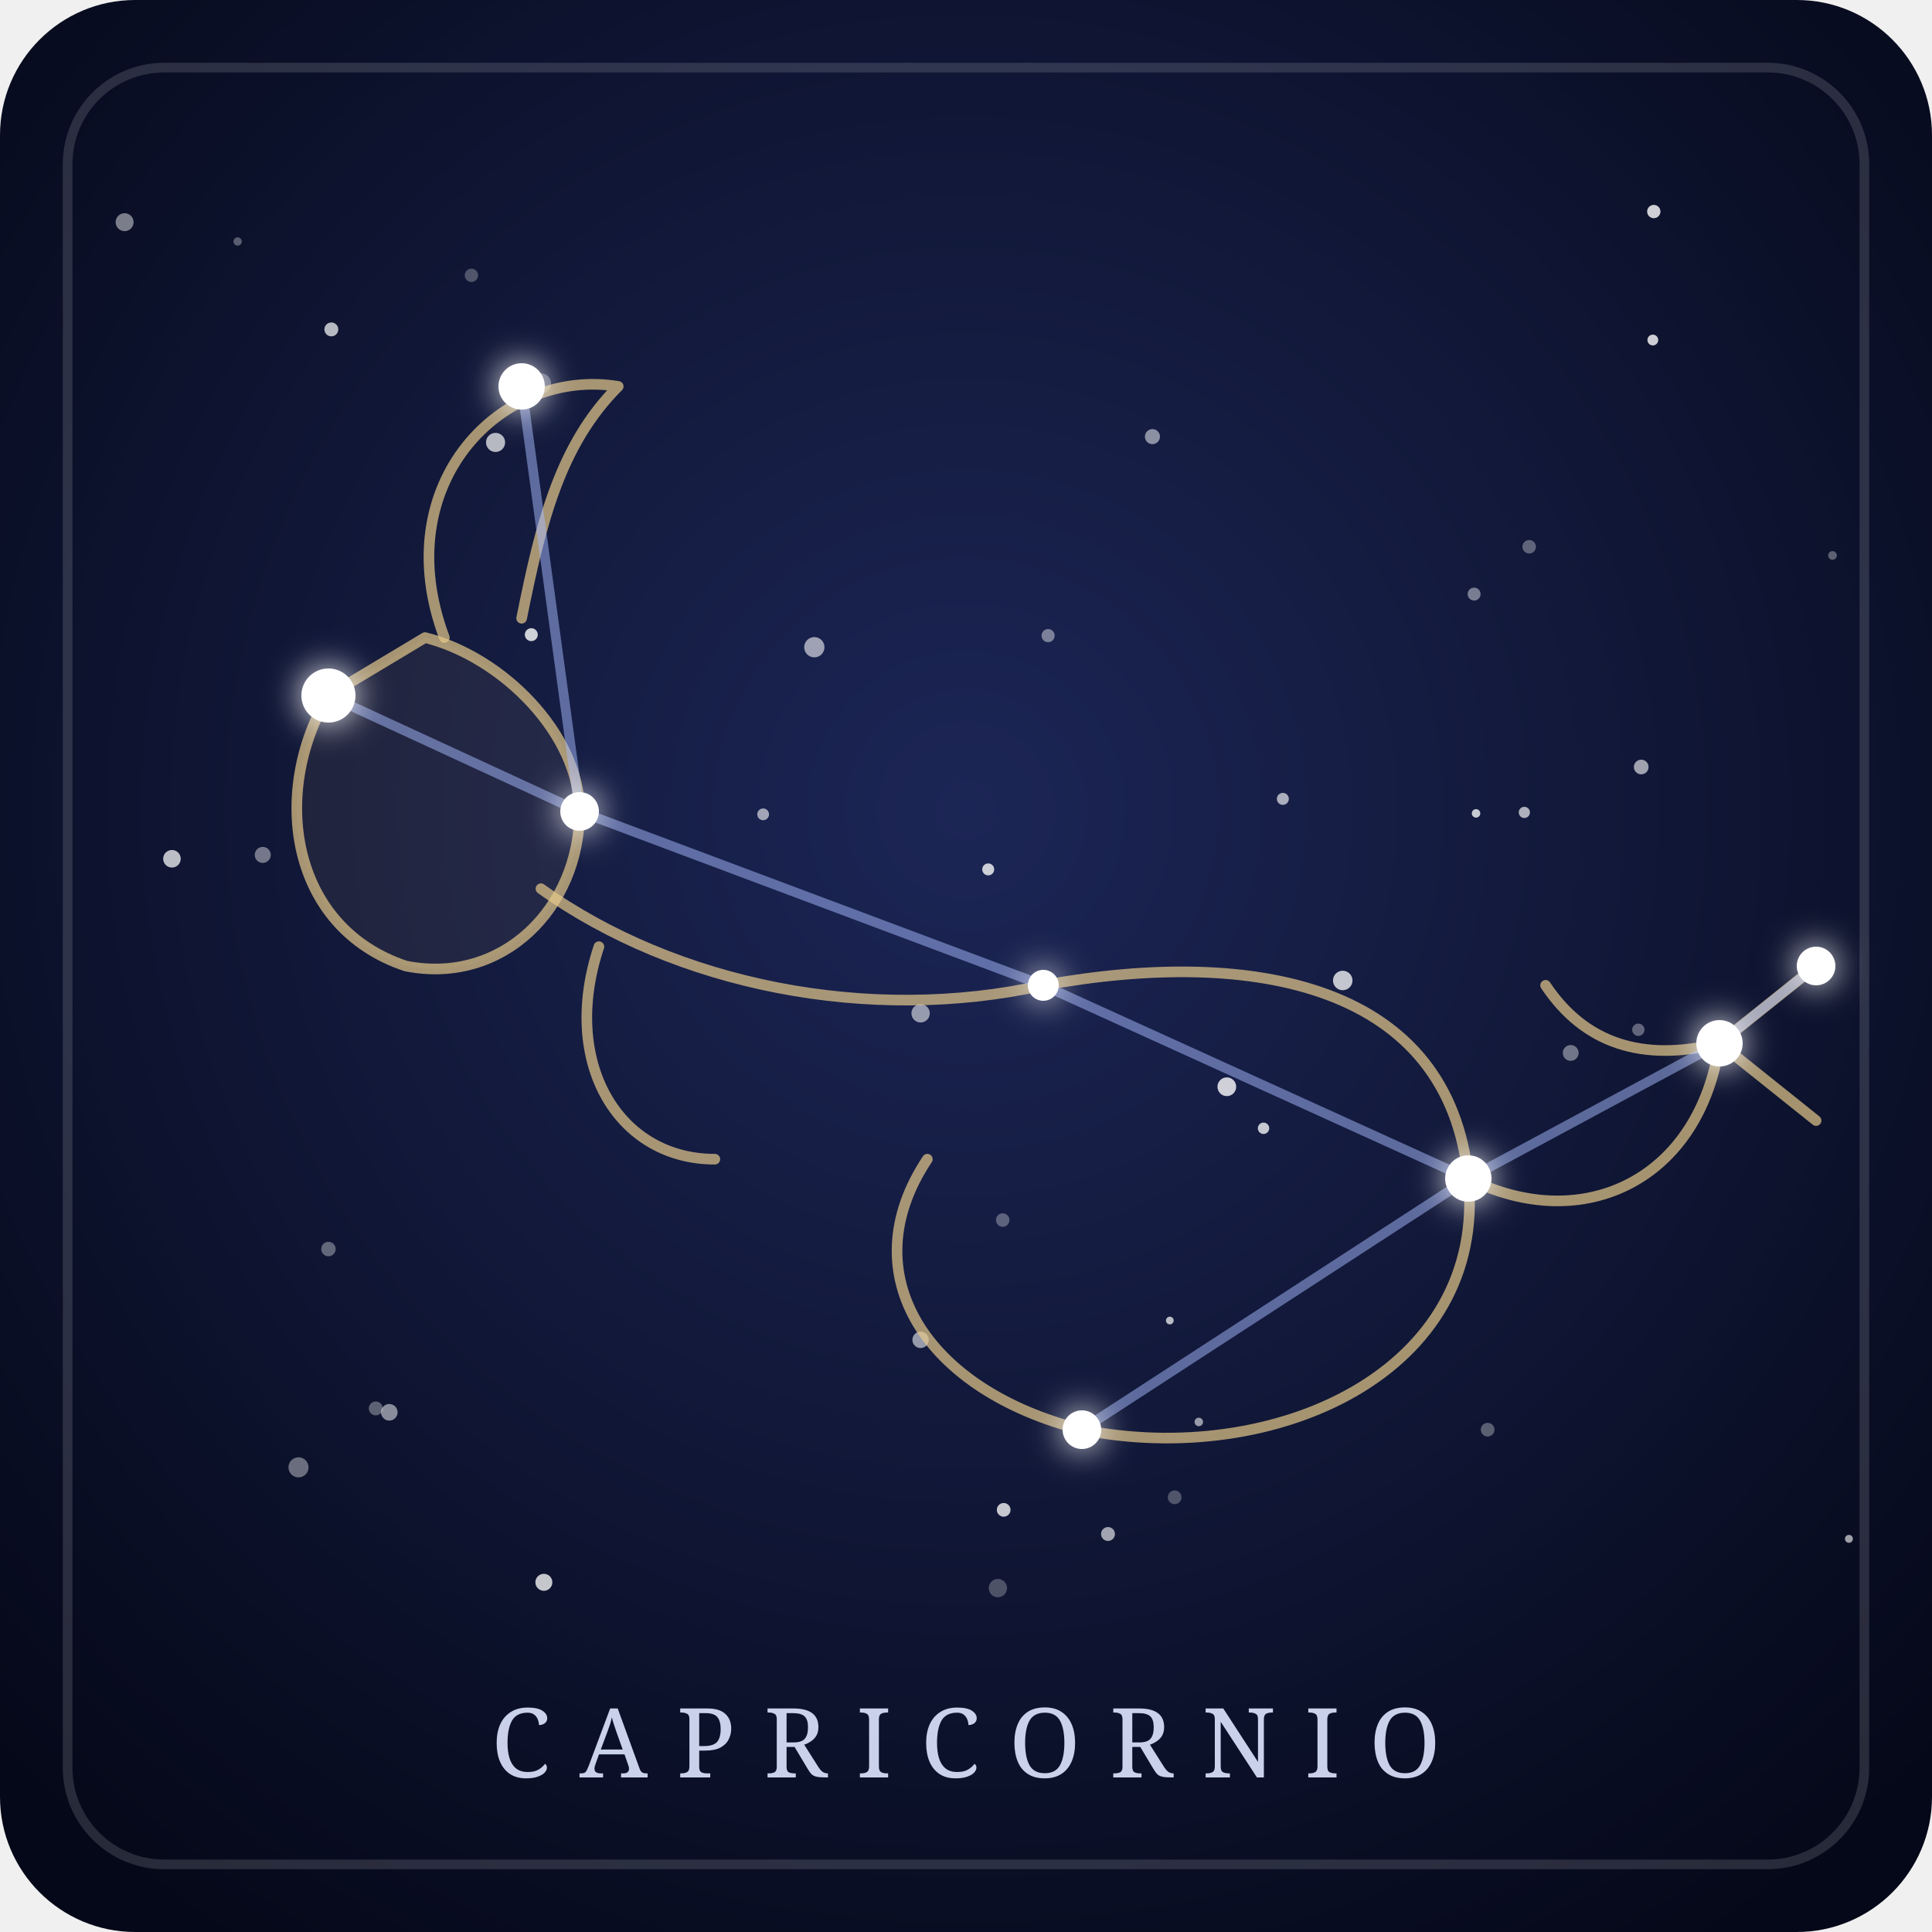
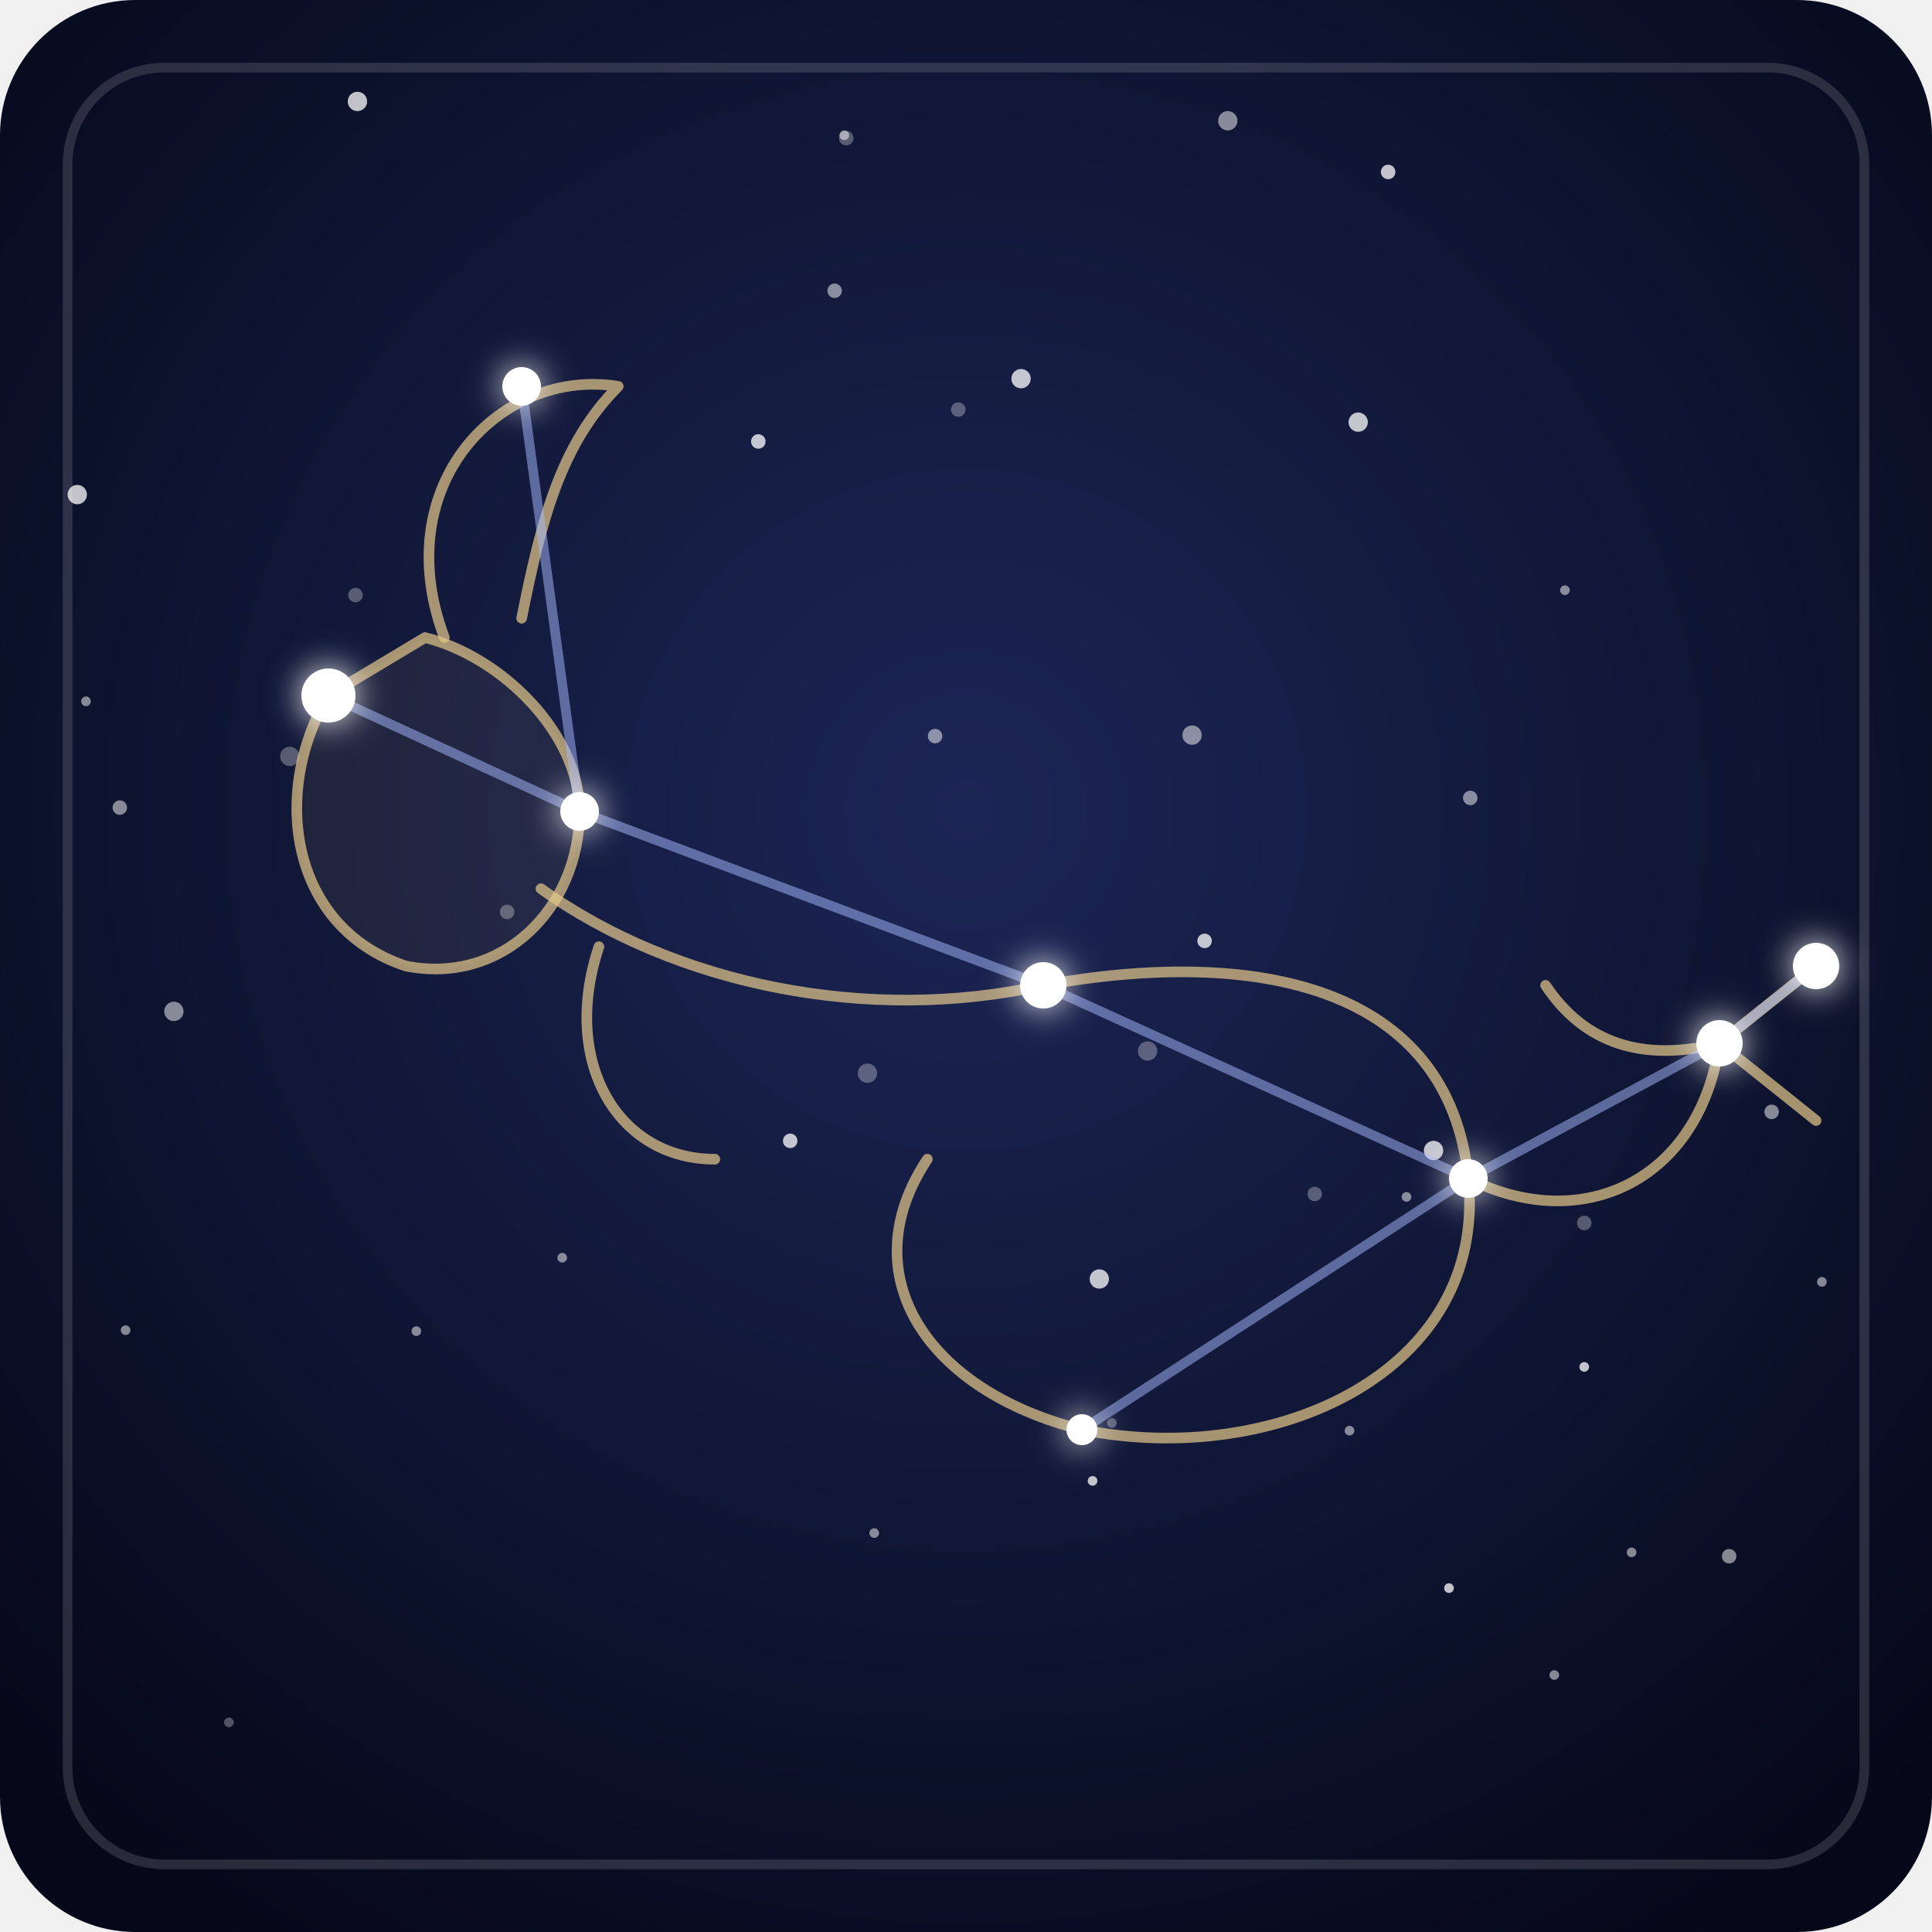
- <svg xmlns="http://www.w3.org/2000/svg" viewBox="0 0 200 200" role="img" aria-labelledby="t-capricornio d-capricornio">
+ <svg xmlns="http://www.w3.org/2000/svg" viewBox="0 0 200 200">
  <defs>
    <radialGradient id="fondo-capricornio" cx="50%" cy="42%" r="70%">
      <stop offset="0" stop-color="#1c2656" />
      <stop offset="1" stop-color="#050818" />
    </radialGradient>
    <filter id="brillo-capricornio" x="-300%" y="-300%" width="700%" height="700%">
      <feGaussianBlur stdDeviation="1.8" result="halo" />
      <feMerge>
        <feMergeNode in="halo" />
        <feMergeNode in="SourceGraphic" />
      </feMerge>
    </filter>
  </defs>
  <rect width="200" height="200" rx="14" fill="url(#fondo-capricornio)" />
  <rect x="7" y="7" width="186" height="186" rx="10" fill="none" stroke="#ffffff" stroke-opacity="0.14" />
-   <g fill="#ffffff">
-     <circle cx="34.0" cy="129.3" r="0.75" fill-opacity="0.35" />
-     <circle cx="51.3" cy="45.8" r="0.99" fill-opacity="0.69" />
-     <circle cx="139.0" cy="101.5" r="1.01" fill-opacity="0.75" />
-     <circle cx="108.5" cy="65.8" r="0.68" fill-opacity="0.43" />
-     <circle cx="158.3" cy="56.6" r="0.70" fill-opacity="0.33" />
-     <circle cx="95.3" cy="138.7" r="0.85" fill-opacity="0.56" />
-     <circle cx="191.4" cy="159.3" r="0.41" fill-opacity="0.61" />
-     <circle cx="171.1" cy="35.2" r="0.56" fill-opacity="0.79" />
-     <circle cx="79.0" cy="84.3" r="0.61" fill-opacity="0.59" />
-     <circle cx="30.9" cy="151.9" r="1.04" fill-opacity="0.39" />
-     <circle cx="152.8" cy="84.2" r="0.44" fill-opacity="0.77" />
-     <circle cx="103.8" cy="126.3" r="0.70" fill-opacity="0.31" />
-     <circle cx="12.9" cy="23.0" r="0.93" fill-opacity="0.46" />
-     <circle cx="103.9" cy="156.3" r="0.71" fill-opacity="0.76" />
-     <circle cx="169.9" cy="79.4" r="0.76" fill-opacity="0.60" />
-     <circle cx="127.0" cy="112.5" r="0.97" fill-opacity="0.79" />
-     <circle cx="103.3" cy="164.4" r="0.95" fill-opacity="0.26" />
-     <circle cx="114.7" cy="158.8" r="0.72" fill-opacity="0.61" />
-     <circle cx="119.3" cy="45.2" r="0.78" fill-opacity="0.51" />
-     <circle cx="24.6" cy="25.0" r="0.43" fill-opacity="0.32" />
-     <circle cx="154.0" cy="148.0" r="0.71" fill-opacity="0.32" />
-     <circle cx="84.3" cy="67.0" r="1.05" fill-opacity="0.58" />
-     <circle cx="124.1" cy="147.2" r="0.44" fill-opacity="0.57" />
-     <circle cx="17.8" cy="88.9" r="0.91" fill-opacity="0.72" />
-     <circle cx="38.9" cy="145.8" r="0.72" fill-opacity="0.33" />
-     <circle cx="56.3" cy="163.8" r="0.88" fill-opacity="0.76" />
-     <circle cx="95.3" cy="104.9" r="0.95" fill-opacity="0.55" />
-     <circle cx="132.8" cy="82.7" r="0.62" fill-opacity="0.64" />
-     <circle cx="55.0" cy="65.7" r="0.67" fill-opacity="0.80" />
-     <circle cx="130.8" cy="116.8" r="0.59" fill-opacity="0.76" />
-     <circle cx="189.7" cy="57.5" r="0.45" fill-opacity="0.33" />
-     <circle cx="48.8" cy="28.5" r="0.69" fill-opacity="0.27" />
-     <circle cx="102.3" cy="90.0" r="0.62" fill-opacity="0.78" />
-     <circle cx="152.3" cy="120.7" r="0.68" fill-opacity="0.71" />
-     <circle cx="34.3" cy="34.1" r="0.72" fill-opacity="0.70" />
-     <circle cx="152.6" cy="61.5" r="0.67" fill-opacity="0.43" />
-     <circle cx="162.6" cy="109.0" r="0.82" fill-opacity="0.41" />
-     <circle cx="169.6" cy="106.6" r="0.64" fill-opacity="0.34" />
-     <circle cx="121.1" cy="136.7" r="0.40" fill-opacity="0.71" />
-     <circle cx="56.0" cy="39.7" r="1.05" fill-opacity="0.31" />
-     <circle cx="171.2" cy="21.9" r="0.69" fill-opacity="0.80" />
-     <circle cx="157.8" cy="84.1" r="0.58" fill-opacity="0.66" />
-     <circle cx="27.2" cy="88.5" r="0.83" fill-opacity="0.42" />
-     <circle cx="121.6" cy="155.0" r="0.71" fill-opacity="0.27" />
-     <circle cx="40.3" cy="146.2" r="0.86" fill-opacity="0.51" />
-   </g>
+   <path stroke="#ffffff" stroke-opacity="0.3" stroke-width="1.0" stroke-linecap="round" d="M23.7 178.3h0M115.1 147.3h0" />
+   <path stroke="#ffffff" stroke-opacity="0.3" stroke-width="1.5" stroke-linecap="round" d="M52.5 94.4h0M164.0 126.6h0M36.8 61.6h0M136.1 123.6h0M99.2 42.4h0M87.6 14.3h0" />
+   <path stroke="#ffffff" stroke-opacity="0.3" stroke-width="2.0" stroke-linecap="round" d="M30.0 78.3h0M118.8 108.8h0M89.8 111.1h0" />
+   <path stroke="#ffffff" stroke-opacity="0.5" stroke-width="1.0" stroke-linecap="round" d="M168.9 160.7h0M188.6 132.7h0M58.2 130.2h0M87.4 14.0h0M162.0 61.1h0M13.0 137.7h0M145.6 123.9h0M139.7 148.1h0M160.9 173.4h0M43.1 137.8h0M8.9 72.6h0M90.5 158.7h0" />
+   <path stroke="#ffffff" stroke-opacity="0.5" stroke-width="1.5" stroke-linecap="round" d="M86.4 30.1h0M96.8 76.2h0M12.4 83.6h0M179.0 161.1h0M183.4 115.1h0M152.2 82.6h0" />
+   <path stroke="#ffffff" stroke-opacity="0.5" stroke-width="2.0" stroke-linecap="round" d="M123.4 76.1h0M18.0 104.7h0M127.1 12.5h0" />
+   <path stroke="#ffffff" stroke-opacity="0.75" stroke-width="1.0" stroke-linecap="round" d="M164.0 141.5h0M113.1 153.3h0M150.0 164.4h0" />
+   <path stroke="#ffffff" stroke-opacity="0.75" stroke-width="1.5" stroke-linecap="round" d="M143.7 17.8h0M78.5 45.7h0M124.7 97.4h0M81.8 118.1h0" />
+   <path stroke="#ffffff" stroke-opacity="0.75" stroke-width="2.0" stroke-linecap="round" d="M148.4 119.1h0M113.8 132.4h0M140.6 43.7h0M105.7 39.2h0M37.0 10.5h0M8.0 51.2h0" />
  <g fill="none" stroke="#e6c98b" stroke-opacity="0.7" stroke-width="1.1" stroke-linecap="round" stroke-linejoin="round">
    <path d="M34 72 C28 82 30 96 42 100 C52 102 60 94 60 84 C60 76 52 68 44 66 Z" fill="#e6c98b" fill-opacity="0.07" />
    <path d="M46 66 C40 50 52 38 64 40 C58 46 56 54 54 64" />
    <path d="M56 92 C70 102 90 106 108 102 C130 98 150 102 152 122 C154 142 132 152 112 148 C96 144 88 132 96 120" />
    <path d="M152 122 C164 128 176 122 178 108 C170 110 164 108 160 102" />
    <path d="M178 108 L188 100 M178 108 L188 116" />
    <path d="M62 98 C58 110 64 120 74 120" />
  </g>
  <g stroke="#a9bcff" stroke-width="1" stroke-opacity="0.5" stroke-linecap="round">
    <line x1="34" y1="72" x2="60" y2="84" />
    <line x1="54" y1="40" x2="60" y2="84" />
    <line x1="60" y1="84" x2="108" y2="102" />
    <line x1="108" y1="102" x2="152" y2="122" />
    <line x1="152" y1="122" x2="112" y2="148" />
    <line x1="152" y1="122" x2="178" y2="108" />
    <line x1="178" y1="108" x2="188" y2="100" />
  </g>
  <g fill="#ffffff" filter="url(#brillo-capricornio)">
    <circle cx="34" cy="72" r="2.8" />
-     <circle cx="54" cy="40" r="2.4" />
+     <circle cx="54" cy="40" r="2.0" />
    <circle cx="60" cy="84" r="2.0" />
-     <circle cx="108" cy="102" r="1.6" />
-     <circle cx="152" cy="122" r="2.4" />
-     <circle cx="112" cy="148" r="2.0" />
-     <circle cx="188" cy="100" r="2.0" />
+     <circle cx="108" cy="102" r="2.4" />
+     <circle cx="152" cy="122" r="2.0" />
+     <circle cx="112" cy="148" r="1.6" />
+     <circle cx="188" cy="100" r="2.4" />
    <circle cx="178" cy="108" r="2.4" />
  </g>
-   <text x="100" y="184" text-anchor="middle" font-family="Georgia, serif" font-size="10" letter-spacing="3" fill="#dfe6ff" fill-opacity="0.9">CAPRICORNIO</text>
</svg>
